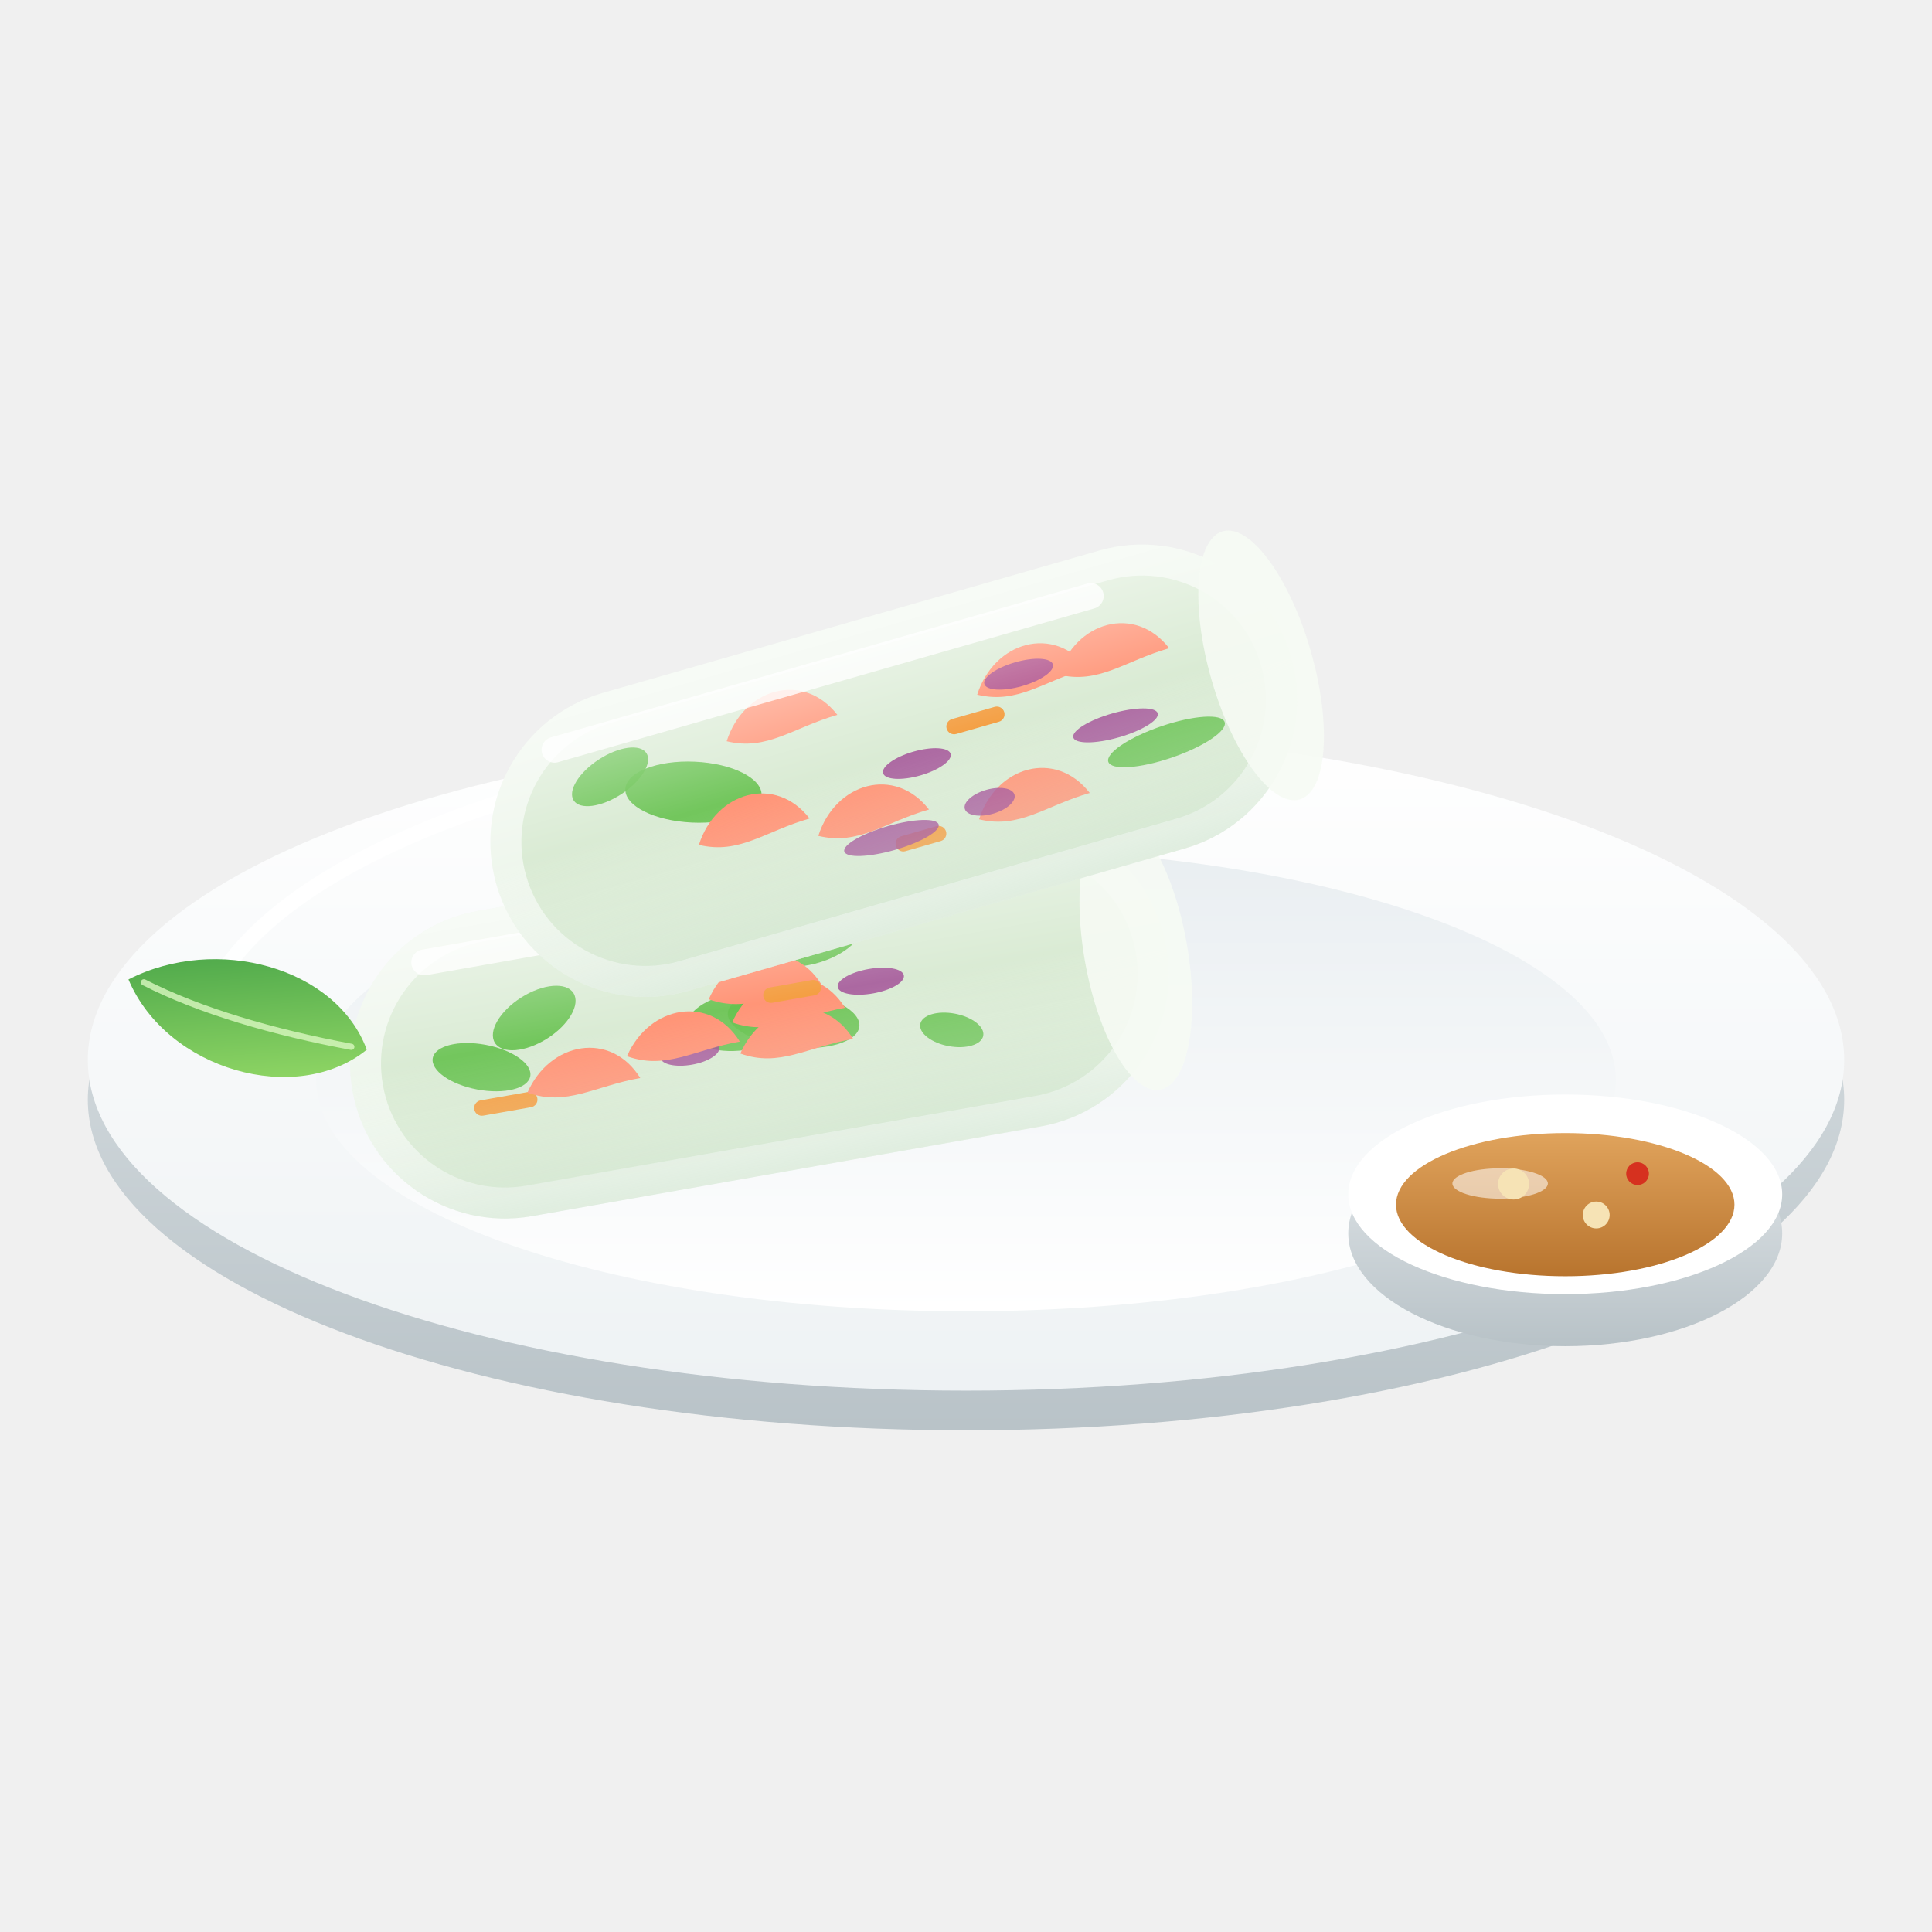
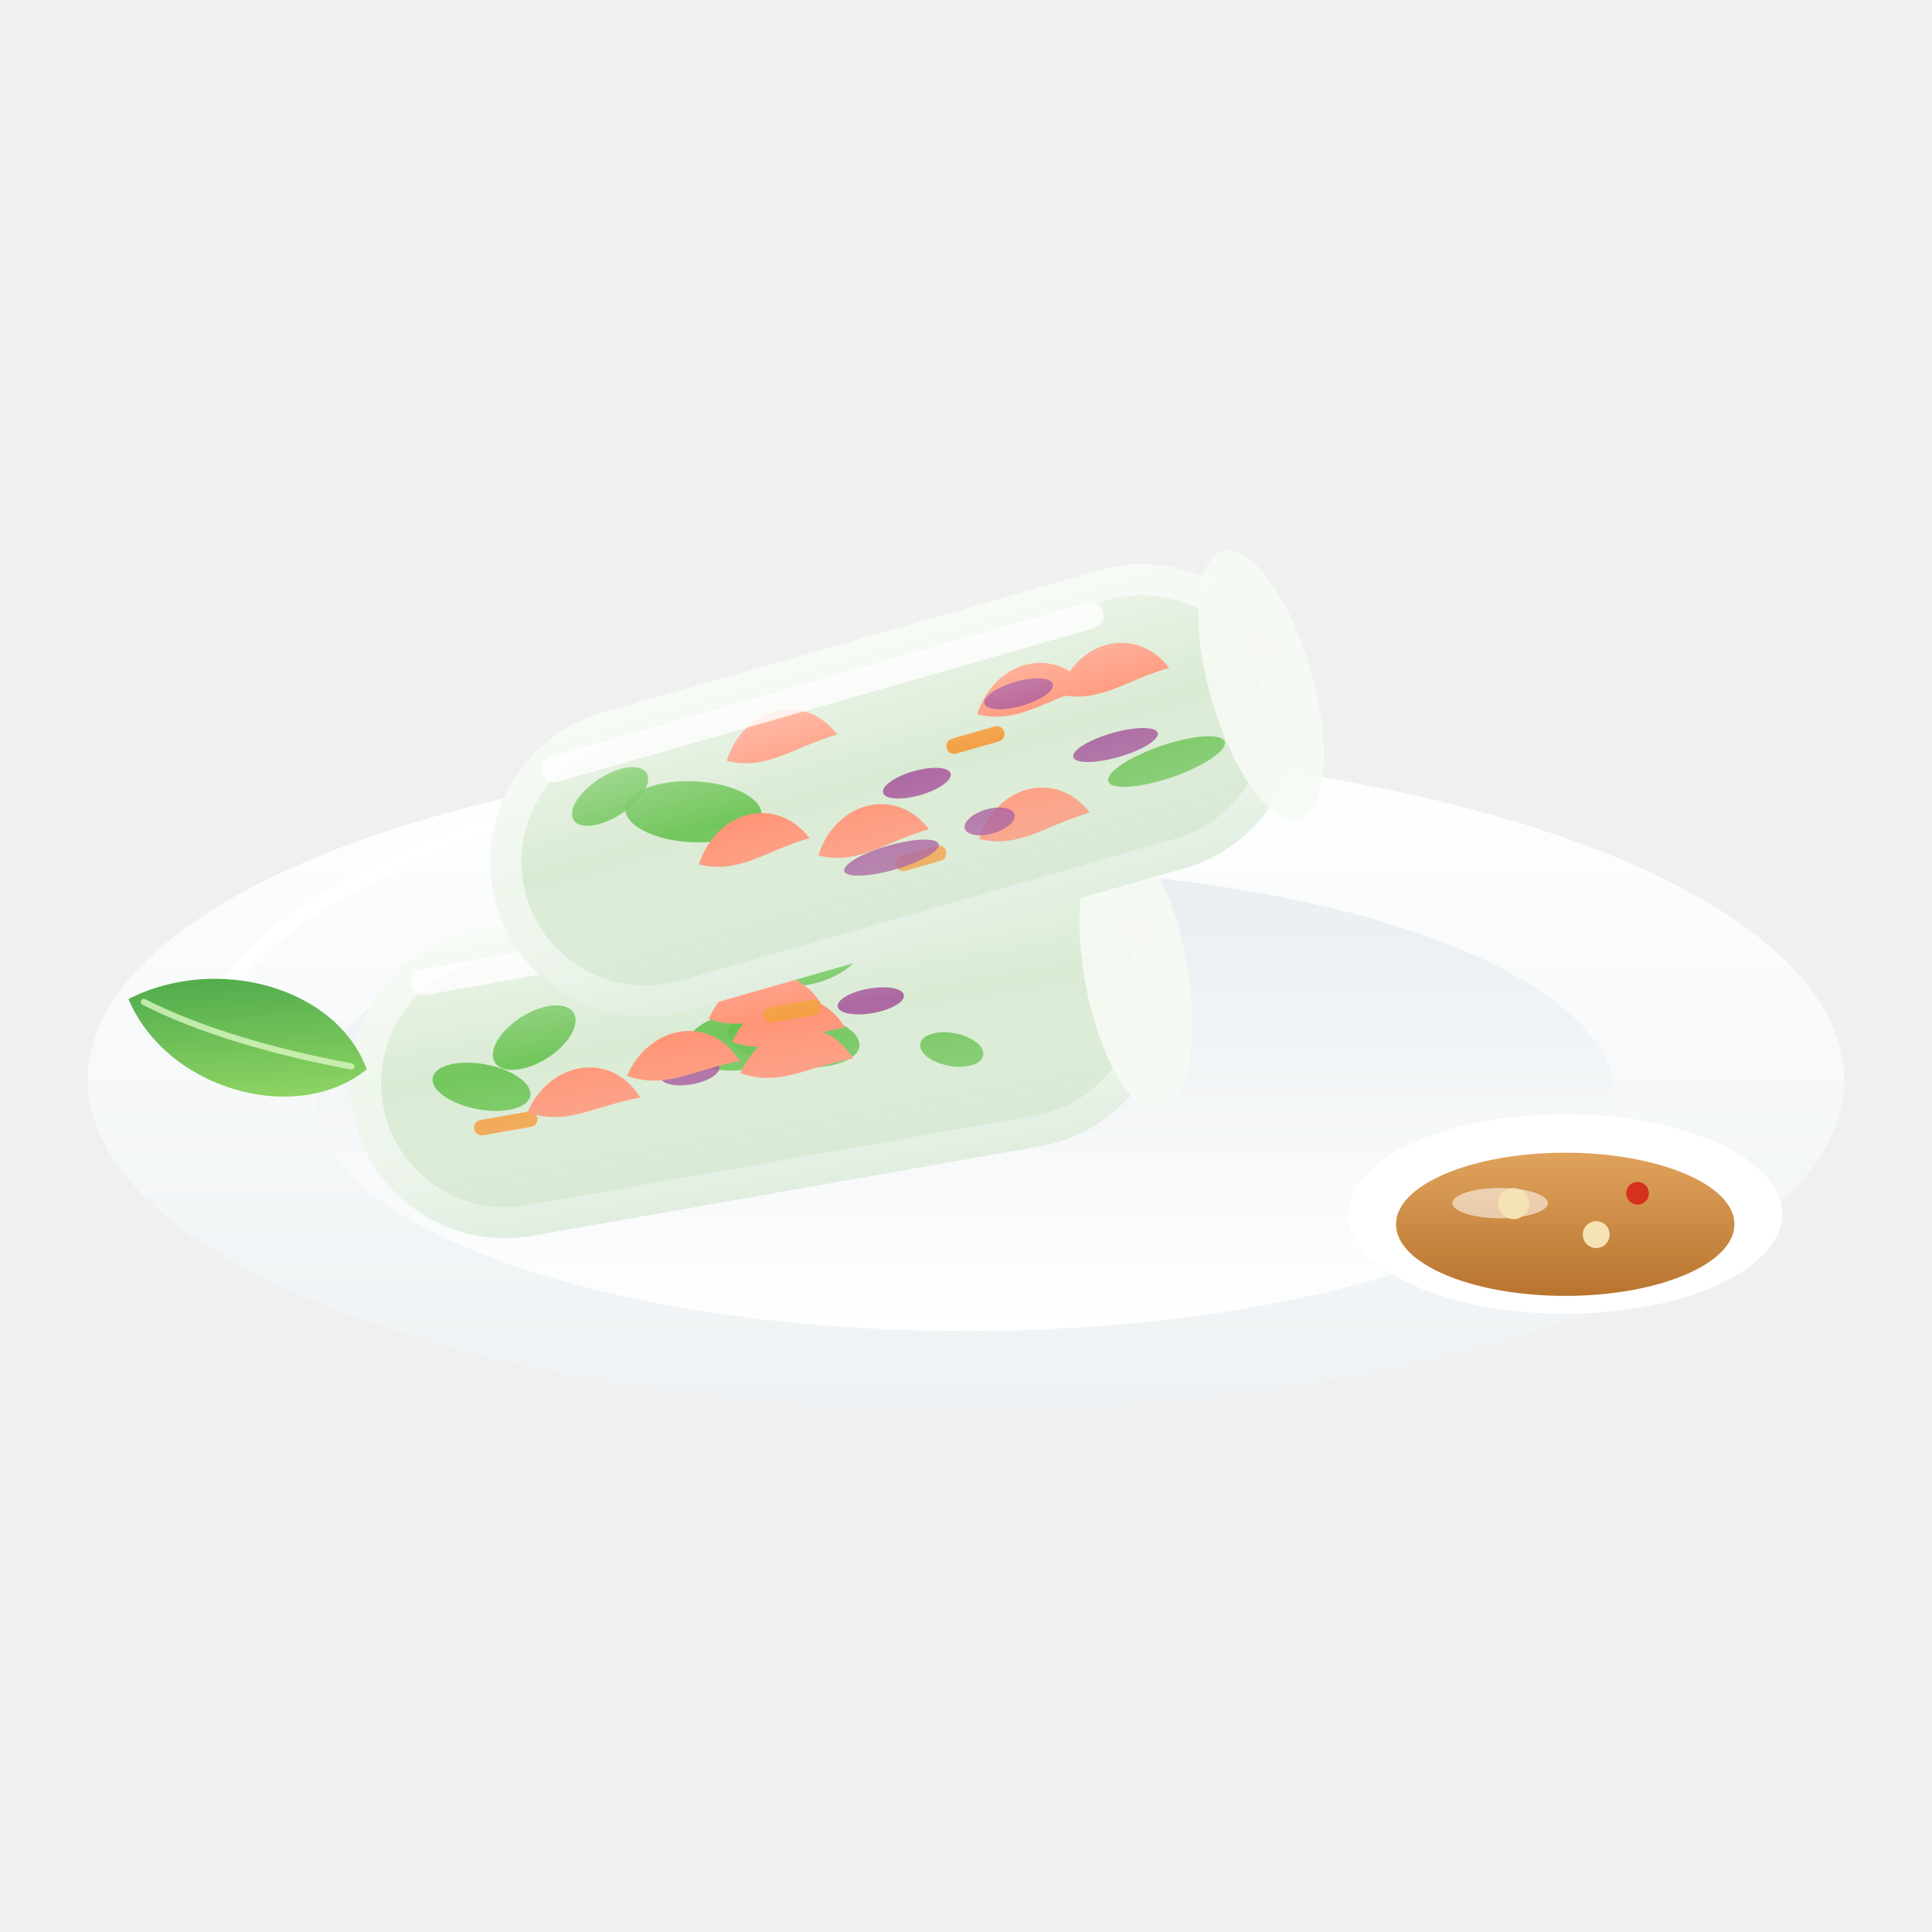
- <svg xmlns="http://www.w3.org/2000/svg" viewBox="13.0 64.8 374.0 374.0">
+ <svg xmlns="http://www.w3.org/2000/svg" viewBox="13.0 61.0 374.0 374.0">
  <defs>
-     <linearGradient id="g15" x1="0" y1="0" x2="0" y2="1">
-       <stop offset="0" stop-color="#dfe5e8" stop-opacity="1" />
-       <stop offset="1" stop-color="#b9c3c8" stop-opacity="1" />
-     </linearGradient>
-     <linearGradient id="g16" x1="0" y1="0" x2="0" y2="1">
+     <linearGradient id="g13" x1="0" y1="0" x2="0" y2="1">
      <stop offset="0" stop-color="#ffffff" stop-opacity="1" />
      <stop offset="1" stop-color="#eef2f4" stop-opacity="1" />
    </linearGradient>
-     <linearGradient id="g17" x1="0" y1="0" x2="0" y2="1">
+     <linearGradient id="g14" x1="0" y1="0" x2="0" y2="1">
      <stop offset="0" stop-color="#e9eef1" stop-opacity="1" />
      <stop offset="1" stop-color="#ffffff" stop-opacity="1" />
    </linearGradient>
    <linearGradient id="rp-shine" x1="0" y1="0" x2="0" y2="1">
      <stop offset="0" stop-color="#fff" stop-opacity=".55" />
      <stop offset=".45" stop-color="#fff" stop-opacity=".05" />
      <stop offset="1" stop-color="#cfe3d1" stop-opacity=".45" />
    </linearGradient>
-     <linearGradient id="g18" x1="0" y1="0" x2="0" y2="1">
-       <stop offset="0" stop-color="#e4e9ec" stop-opacity="1" />
-       <stop offset="1" stop-color="#b8c2c7" stop-opacity="1" />
-     </linearGradient>
-     <linearGradient id="g19" x1="0" y1="0" x2="0" y2="1">
+     <linearGradient id="g15" x1="0" y1="0" x2="0" y2="1">
      <stop offset="0" stop-color="#e0a35c" stop-opacity="1" />
      <stop offset="1" stop-color="#b8742e" stop-opacity="1" />
    </linearGradient>
-     <linearGradient id="g20" x1="0" y1="0" x2="1" y2="1">
+     <linearGradient id="g16" x1="0" y1="0" x2="1" y2="1">
      <stop offset="0" stop-color="#9ee06a" stop-opacity="1" />
      <stop offset="1" stop-color="#3f9e45" stop-opacity="1" />
    </linearGradient>
  </defs>
-   <ellipse cx="200" cy="277.68" rx="170" ry="64" fill="url(#g15)" />
-   <ellipse cx="200" cy="270" rx="170" ry="64" fill="url(#g16)" />
-   <ellipse cx="200" cy="273.84" rx="125.8" ry="44.8" fill="url(#g17)" />
+   <ellipse cx="200" cy="270" rx="170" ry="64" fill="url(#g13)" />
+   <ellipse cx="200" cy="273.84" rx="125.8" ry="44.8" fill="url(#g14)" />
  <path d="M53.8 257.2 A170 64 0 0 1 166 207.92" fill="none" stroke="#fff" stroke-width="3" stroke-linecap="round" opacity=".9" />
  <g transform="translate(160 262) rotate(-10)">
    <rect x="-80" y="-30" width="160" height="60" rx="30" fill="#eef6ec" />
    <rect x="-74" y="-24" width="148" height="48" rx="24" fill="#d8ead2" />
    <ellipse cx="-3.6" cy="-0.1" rx="10.7" ry="5.6" fill="#5fbf46" opacity=".9" transform="rotate(2.3 -3.6 -0.1)" />
    <ellipse cx="-54.6" cy="-0.1" rx="9.6" ry="4.4" fill="#5fbf46" opacity=".9" transform="rotate(20.6 -54.6 -0.1)" />
    <ellipse cx="-14.4" cy="4.1" rx="5.8" ry="2.4" fill="#9b3d8f" opacity=".8" />
    <ellipse cx="-42.9" cy="-7.7" rx="9" ry="4.7" fill="#5fbf46" opacity=".9" transform="rotate(-22.4 -42.9 -7.7)" />
    <ellipse cx="6.5" cy="1.3" rx="12.8" ry="5.4" fill="#5fbf46" opacity=".9" transform="rotate(16.1 6.5 1.3)" />
    <path d="M-26.5 2.7 c 6 -9 18 -9 22 1 c -9 0 -15 3 -22 -1z" fill="#ff8f70" />
    <rect x="-57.4" y="6.2" width="12.4" height="3" rx="1.5" fill="#f39a3a" />
    <path d="M-46.7 6.3 c 6 -9 18 -9 22 1 c -9 0 -15 3 -22 -1z" fill="#ff8f70" />
    <rect x="1.3" y="1.3" width="11.1" height="3" rx="1.5" fill="#f39a3a" />
    <ellipse cx="36.3" cy="8.6" rx="6.2" ry="3.2" fill="#5fbf46" opacity=".9" transform="rotate(20.5 36.3 8.6)" />
    <path d="M-5.3 -0.2 c 6 -9 18 -9 22 1 c -9 0 -15 3 -22 -1z" fill="#ff8f70" />
    <path d="M-4.8 6 c 6 -9 18 -9 22 1 c -9 0 -15 3 -22 -1z" fill="#ff8f70" />
    <ellipse cx="12" cy="-14.6" rx="11.1" ry="6" fill="#5fbf46" opacity=".9" transform="rotate(-4.3 12 -14.6)" />
    <path d="M-9 -5.4 c 6 -9 18 -9 22 1 c -9 0 -15 3 -22 -1z" fill="#ff8f70" />
    <ellipse cx="22.5" cy="-3.4" rx="6.5" ry="2.4" fill="#9b3d8f" opacity=".8" />
    <rect x="1.5" y="-5.6" width="11.3" height="3" rx="1.5" fill="#f39a3a" />
    <rect x="-80" y="-30" width="160" height="60" rx="30" fill="url(#rp-shine)" />
    <ellipse cx="74" cy="0" rx="10" ry="27" fill="#f6fbf4" opacity=".9" />
    <path d="M-62 -22 L 46 -22" stroke="#fff" stroke-width="5" stroke-linecap="round" opacity=".8" />
  </g>
  <g transform="translate(186 214) rotate(-16)">
    <rect x="-80" y="-30" width="160" height="60" rx="30" fill="#eef6ec" />
    <rect x="-74" y="-24" width="148" height="48" rx="24" fill="#d8ead2" />
    <ellipse cx="-53.1" cy="-14" rx="8.4" ry="4" fill="#5fbf46" opacity=".9" transform="rotate(-17.1 -53.1 -14)" />
    <rect x="-3.6" y="12.6" width="10.1" height="3" rx="1.5" fill="#f39a3a" />
    <path d="M19.6 -9.7 c 6 -9 18 -9 22 1 c -9 0 -15 3 -22 -1z" fill="#ff8f70" />
    <ellipse cx="52.3" cy="9.2" rx="11.9" ry="3.2" fill="#5fbf46" opacity=".9" transform="rotate(-2.9 52.3 9.2)" />
    <path d="M13.3 13.6 c 6 -9 18 -9 22 1 c -9 0 -15 3 -22 -1z" fill="#ff8f70" />
    <path d="M35.8 -9.1 c 6 -9 18 -9 22 1 c -9 0 -15 3 -22 -1z" fill="#ff8f70" />
    <ellipse cx="28.4" cy="-11.3" rx="6.9" ry="2.4" fill="#9b3d8f" opacity=".8" />
    <ellipse cx="-4" cy="12.4" rx="9.5" ry="2.4" fill="#9b3d8f" opacity=".8" />
    <ellipse cx="43.7" cy="3.4" rx="8.5" ry="2.4" fill="#9b3d8f" opacity=".8" />
    <ellipse cx="-38.4" cy="-6.7" rx="13.2" ry="5.9" fill="#5fbf46" opacity=".9" transform="rotate(18.6 -38.4 -6.7)" />
    <rect x="12.1" y="-6.5" width="11.6" height="3" rx="1.5" fill="#f39a3a" />
    <path d="M-17.5 8.1 c 6 -9 18 -9 22 1 c -9 0 -15 3 -22 -1z" fill="#ff8f70" />
    <ellipse cx="16.2" cy="10.9" rx="5" ry="2.4" fill="#9b3d8f" opacity=".8" />
    <ellipse cx="4.7" cy="-0.1" rx="6.8" ry="2.4" fill="#9b3d8f" opacity=".8" />
    <path d="M-29.5 -14.4 c 6 -9 18 -9 22 1 c -9 0 -15 3 -22 -1z" fill="#ff8f70" />
    <path d="M-40.2 3.4 c 6 -9 18 -9 22 1 c -9 0 -15 3 -22 -1z" fill="#ff8f70" />
    <rect x="-80" y="-30" width="160" height="60" rx="30" fill="url(#rp-shine)" />
    <ellipse cx="74" cy="0" rx="10" ry="27" fill="#f6fbf4" opacity=".9" />
    <path d="M-62 -22 L 46 -22" stroke="#fff" stroke-width="5" stroke-linecap="round" opacity=".8" />
  </g>
-   <ellipse cx="316" cy="303.56" rx="42" ry="21.84" fill="url(#g18)" />
  <ellipse cx="316" cy="296" rx="42" ry="19.32" fill="#fff" />
-   <ellipse cx="316" cy="298" rx="32.76" ry="13.86" fill="url(#g19)" />
+   <ellipse cx="316" cy="298" rx="32.76" ry="13.86" fill="url(#g15)" />
  <ellipse cx="303.4" cy="293.9" rx="9.24" ry="2.94" fill="#fff" opacity=".55" />
  <circle cx="306" cy="294" r="3" fill="#f6e3b5" />
  <circle cx="322" cy="300" r="2.6" fill="#f6e3b5" />
  <circle cx="330" cy="292" r="2.2" fill="#d6311f" />
  <g transform="translate(84 268) rotate(-160) scale(0.5)">
-     <path d="M0 0 C 18 -30 70 -34 96 -6 C 70 22 22 26 0 0 Z" fill="url(#g20)" />
+     <path d="M0 0 C 18 -30 70 -34 96 -6 C 70 22 22 26 0 0 Z" fill="url(#g16)" />
    <path d="M6 -1 C 36 -6 66 -8 90 -5" stroke="#d9f7c0" stroke-width="2.4" fill="none" stroke-linecap="round" opacity=".8" />
  </g>
</svg>
